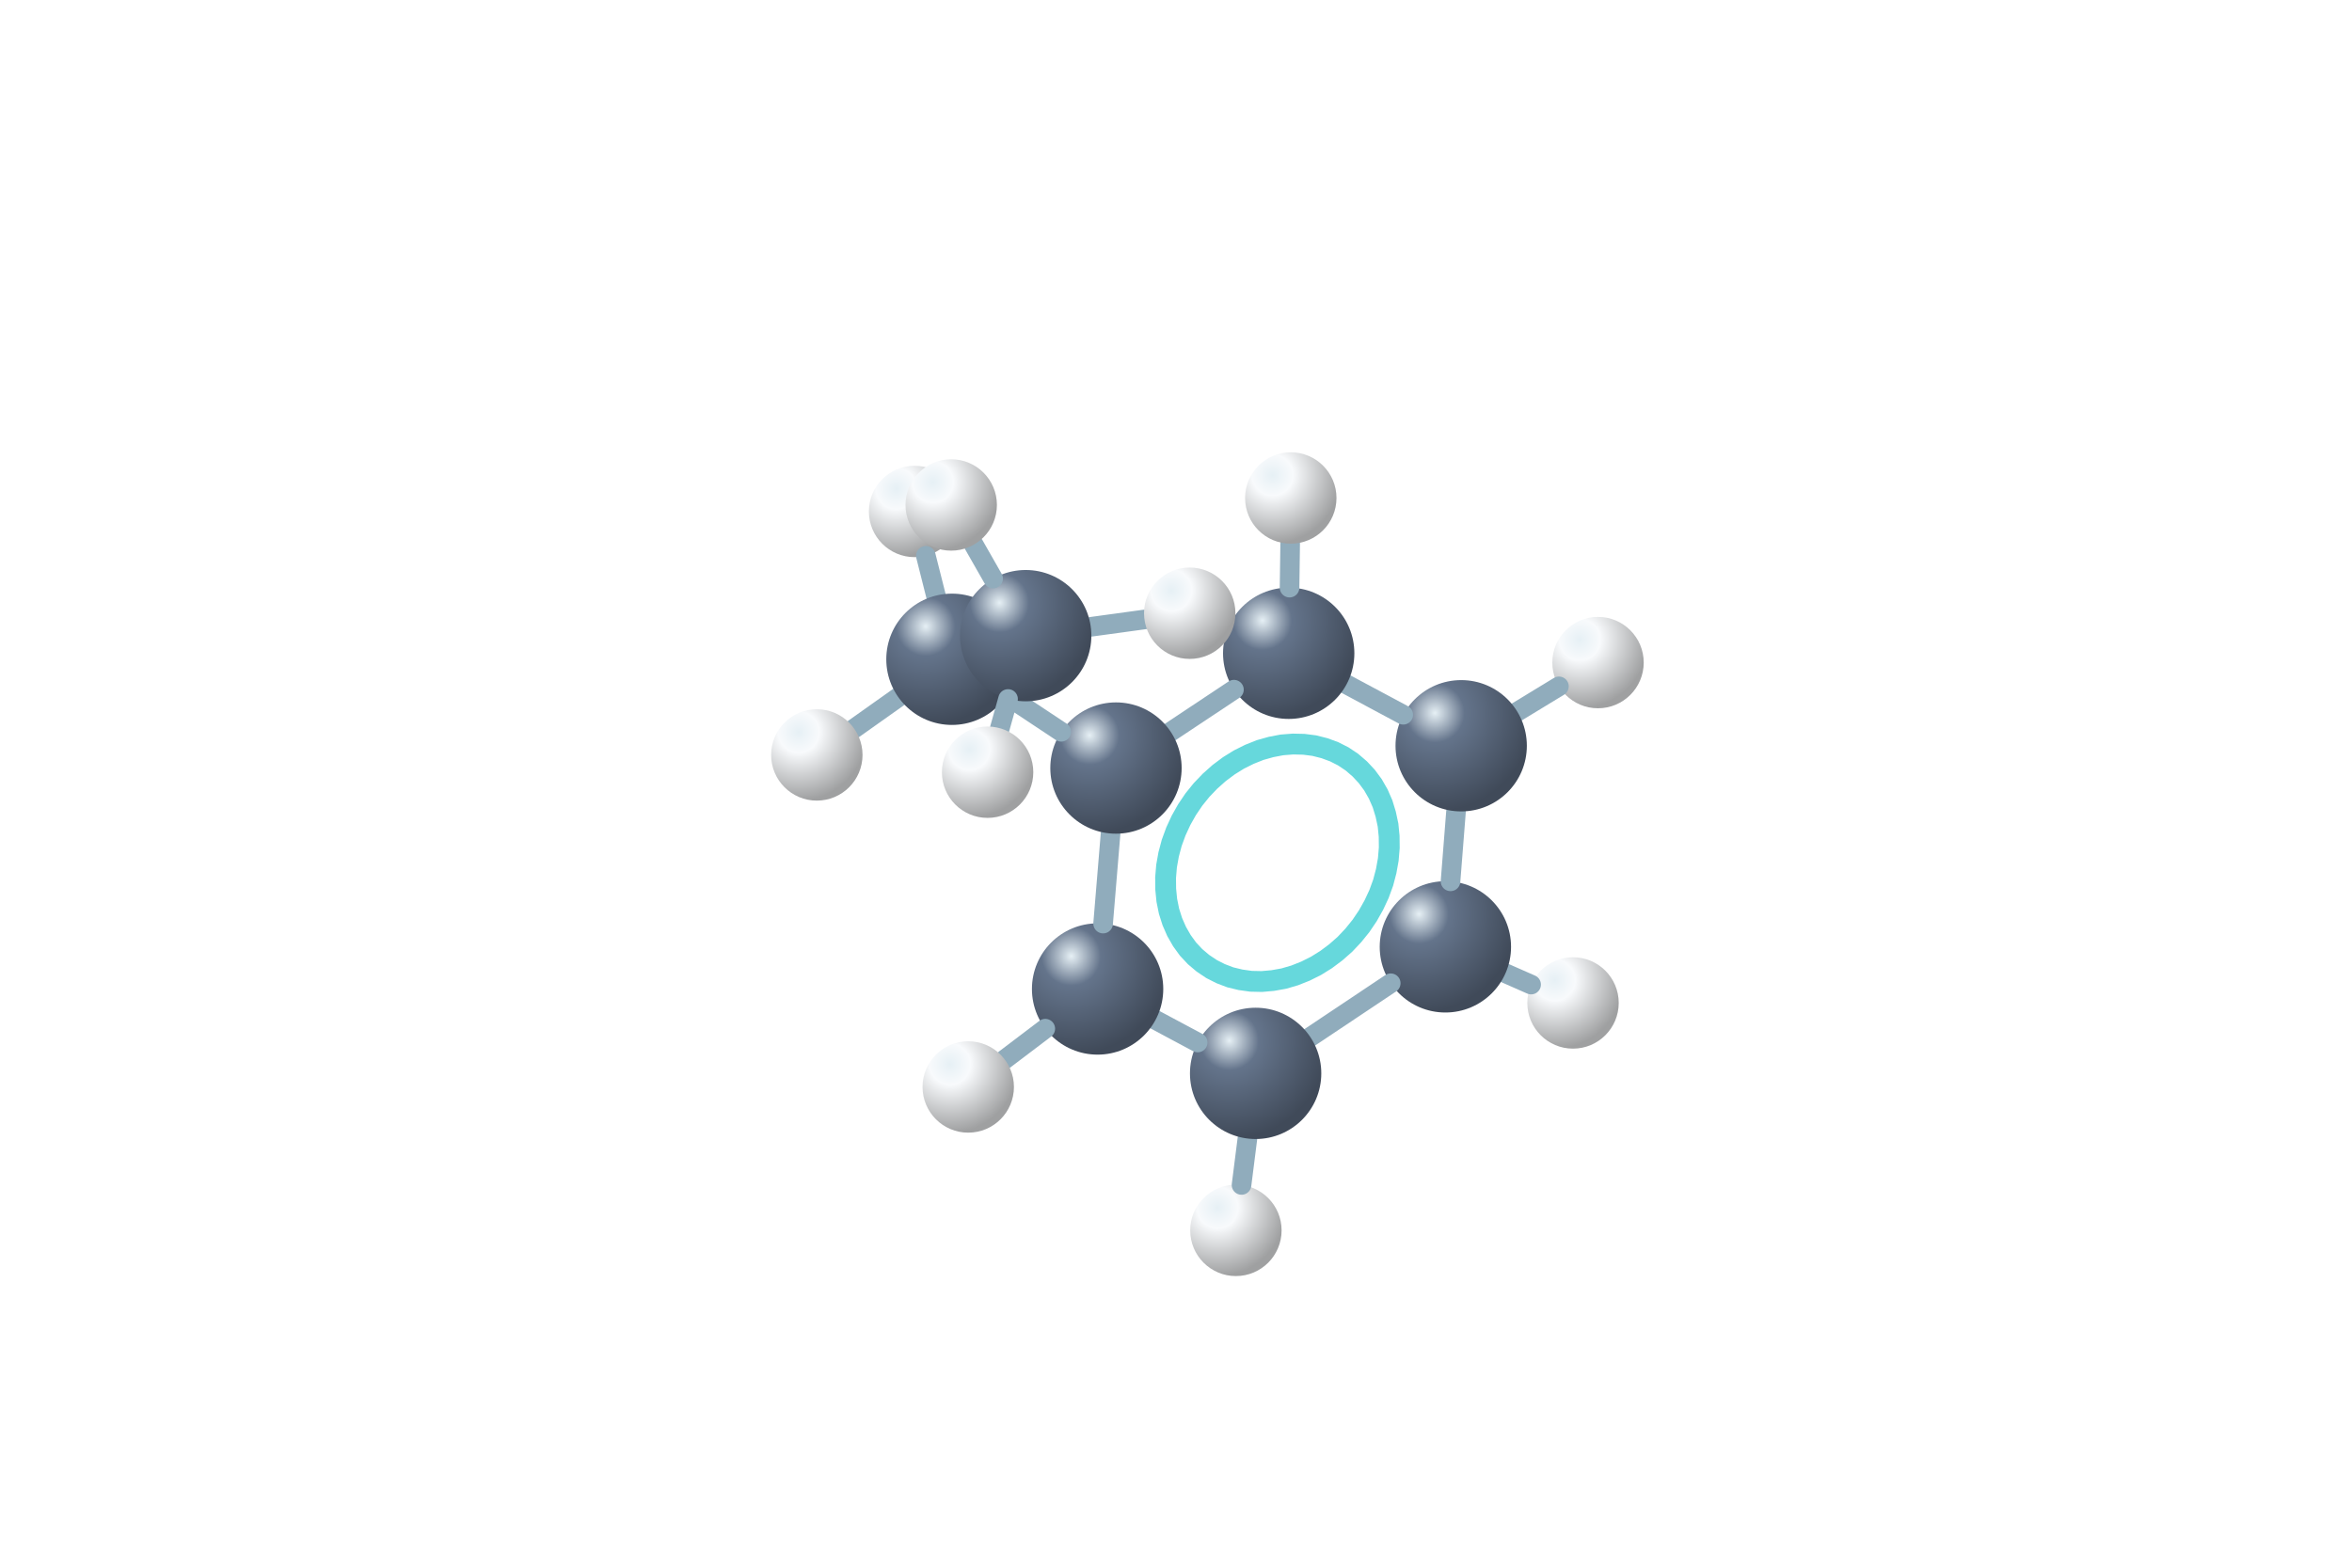
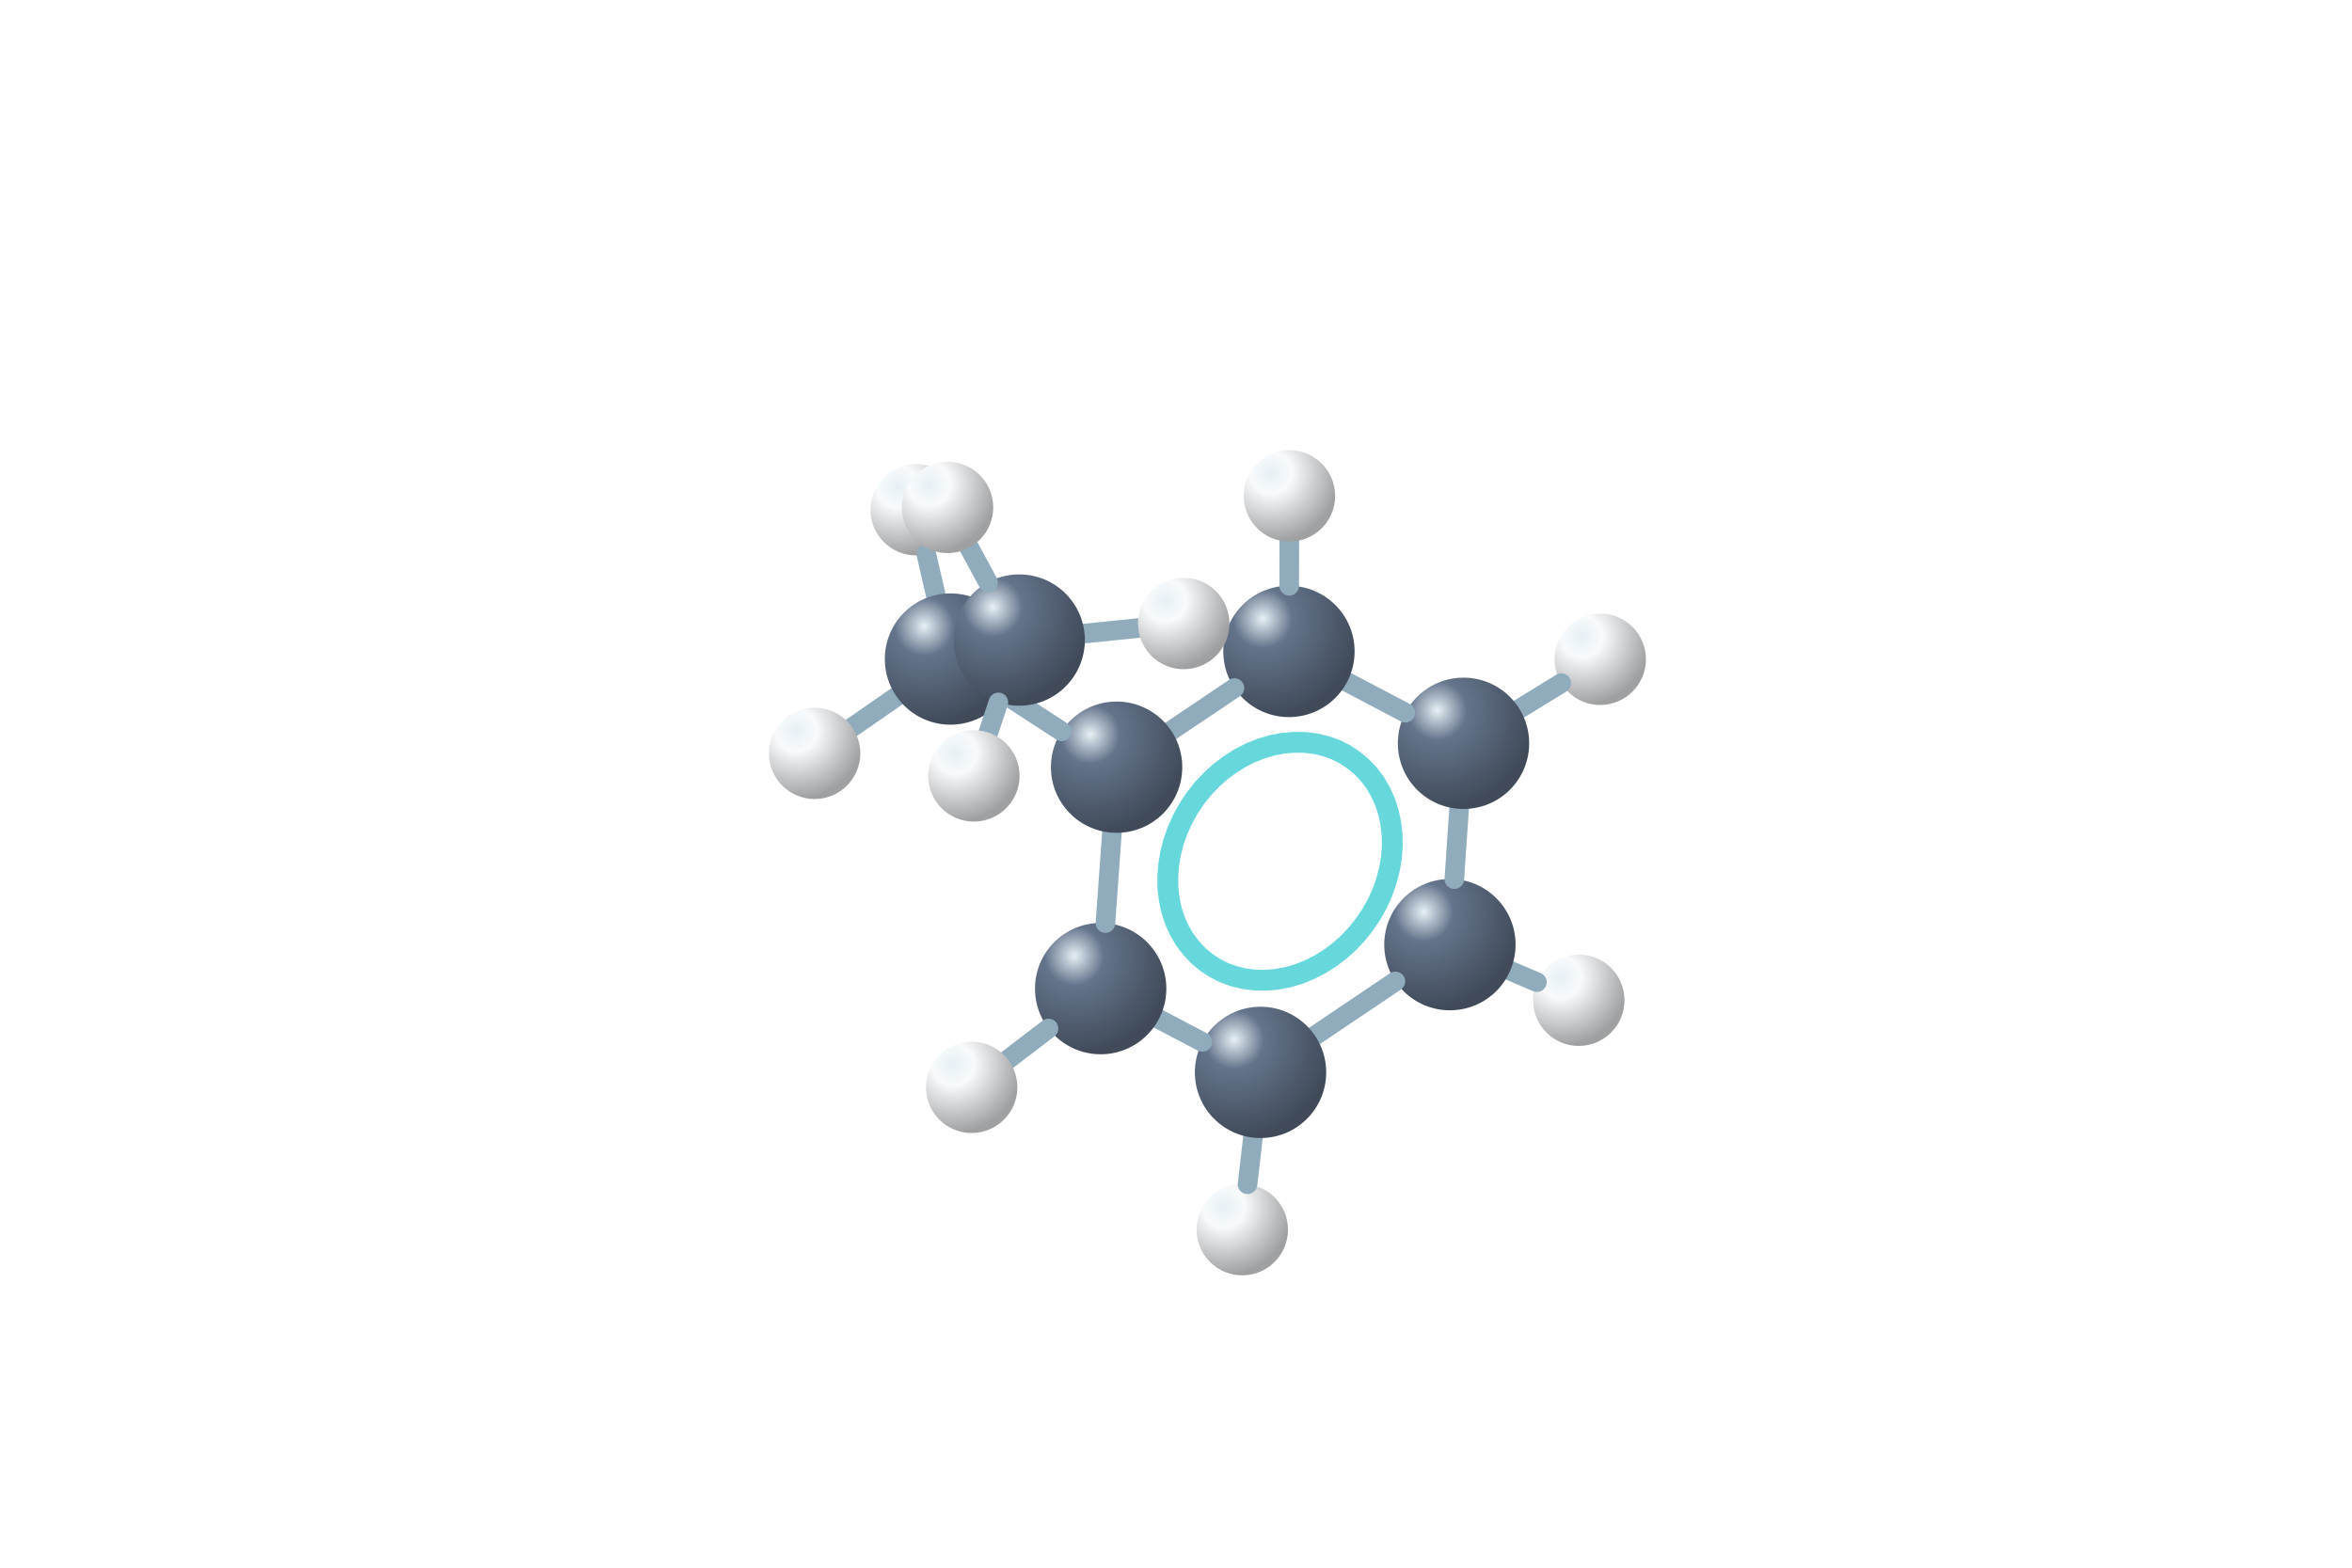
<svg xmlns="http://www.w3.org/2000/svg" viewBox="0 0 192 128">
  <defs>
    <radialGradient id="C" cx="30%" cy="25%" r="75%">
      <stop stop-color="#e6f0f5" />
      <stop offset=".3" stop-color="#64748b" />
      <stop offset="1" stop-color="#404a59" />
    </radialGradient>
    <radialGradient id="H" cx="30%" cy="25%" r="75%">
      <stop stop-color="#e6f0f5" />
      <stop offset=".3" stop-color="#f8fafc" />
      <stop offset="1" stop-color="#9fa0a1" />
    </radialGradient>
  </defs>
-   <circle cx="128.41" cy="81.89" r="3.73" fill="url(#H)" />
-   <path d="M122.9 79.47L124.99 80.39" stroke="#90acbc" stroke-width="1.6" stroke-linecap="round" />
-   <circle cx="117.99" cy="77.31" r="5.36" fill="url(#C)" />
-   <circle cx="100.89" cy="100.46" r="3.73" fill="url(#H)" />
-   <path d="M113.53 80.28L106.96 84.67" stroke="#90acbc" stroke-width="1.6" stroke-linecap="round" />
-   <path d="M101.83 92.96L101.35 96.75" stroke="#90acbc" stroke-width="1.6" stroke-linecap="round" />
-   <circle cx="130.45" cy="54.1" r="3.73" fill="url(#H)" />
-   <path d="M118.86 66.24L118.41 71.96" stroke="#90acbc" stroke-width="1.6" stroke-linecap="round" />
-   <path d="M123.86 58.11L127.26 56.04" stroke="#90acbc" stroke-width="1.6" stroke-linecap="round" />
-   <circle cx="102.5" cy="87.64" r="5.36" fill="url(#C)" />
-   <circle cx="119.28" cy="60.89" r="5.36" fill="url(#C)" />
-   <path d="M97.77 85.12L94.33 83.28" stroke="#90acbc" stroke-width="1.6" stroke-linecap="round" />
-   <path d="M96.9 66.11L96.41 66.98L95.99 67.89L95.65 68.82L95.4 69.76L95.23 70.71L95.15 71.66L95.16 72.6L95.25 73.51L95.43 74.4L95.7 75.25L96.05 76.05L96.48 76.8L96.98 77.49L97.56 78.11L98.2 78.65L98.9 79.12L99.65 79.5L100.44 79.8L101.27 80L102.13 80.12L103.01 80.14L103.9 80.06L104.8 79.9L105.69 79.64L106.57 79.29L107.43 78.86L108.25 78.35L109.04 77.76L109.78 77.11L110.47 76.38L111.1 75.6L111.66 74.77L112.15 73.9L112.57 73L112.91 72.07L113.16 71.12L113.33 70.17L113.41 69.22L113.4 68.28L113.31 67.37L113.12 66.48L112.86 65.63L112.51 64.83L112.08 64.08L111.57 63.39L111 62.78L110.36 62.23L109.66 61.76L108.91 61.38L108.12 61.09L107.29 60.88L106.43 60.77L105.55 60.75L104.65 60.82L103.76 60.99L102.87 61.24L101.99 61.59L101.13 62.02L100.31 62.53L99.52 63.12L98.78 63.78L98.09 64.5L97.46 65.28Z" fill="none" stroke="#66d8dc" stroke-width="1.7" />
-   <path d="M109.92 55.88L114.55 58.36" stroke="#90acbc" stroke-width="1.6" stroke-linecap="round" />
-   <circle cx="89.6" cy="80.75" r="5.36" fill="url(#C)" />
-   <path d="M85.33 83.99L82.02 86.5" stroke="#90acbc" stroke-width="1.6" stroke-linecap="round" />
-   <circle cx="105.2" cy="53.34" r="5.36" fill="url(#C)" />
-   <path d="M90.05 75.41L90.66 68.05" stroke="#90acbc" stroke-width="1.6" stroke-linecap="round" />
-   <circle cx="79.04" cy="88.75" r="3.73" fill="url(#H)" />
-   <path d="M95.57 59.74L100.73 56.31" stroke="#90acbc" stroke-width="1.6" stroke-linecap="round" />
-   <path d="M105.27 47.98L105.32 44.39" stroke="#90acbc" stroke-width="1.6" stroke-linecap="round" />
-   <circle cx="91.1" cy="62.71" r="5.36" fill="url(#C)" />
-   <circle cx="105.37" cy="40.66" r="3.73" fill="url(#H)" />
-   <path d="M86.63 59.75L82.18 56.8" stroke="#90acbc" stroke-width="1.6" stroke-linecap="round" />
-   <circle cx="74.66" cy="41.76" r="3.73" fill="url(#H)" />
-   <path d="M76.4 48.63L75.58 45.38" stroke="#90acbc" stroke-width="1.6" stroke-linecap="round" />
-   <path d="M73.33 56.93L69.72 59.49" stroke="#90acbc" stroke-width="1.6" stroke-linecap="round" />
-   <circle cx="66.68" cy="61.64" r="3.73" fill="url(#H)" />
-   <circle cx="77.71" cy="53.83" r="5.36" fill="url(#C)" />
-   <path d="M89.04 51.18L93.42 50.58" stroke="#90acbc" stroke-width="1.6" stroke-linecap="round" />
-   <circle cx="83.73" cy="51.9" r="5.36" fill="url(#C)" />
-   <circle cx="97.12" cy="50.07" r="3.73" fill="url(#H)" />
-   <path d="M81.07 47.24L79.49 44.47" stroke="#90acbc" stroke-width="1.6" stroke-linecap="round" />
-   <path d="M82.29 57.07L81.62 59.46" stroke="#90acbc" stroke-width="1.6" stroke-linecap="round" />
-   <circle cx="77.65" cy="41.23" r="3.73" fill="url(#H)" />
-   <circle cx="80.62" cy="63.05" r="3.73" fill="url(#H)" />
+   <circle cx="128.88" cy="81.67" r="3.73" fill="url(#H)" />
+   <path d="M123.28 79.26L125.46 80.19" stroke="#90acbc" stroke-width="1.6" stroke-linecap="round" />
+   <circle cx="118.36" cy="77.13" r="5.36" fill="url(#C)" />
+   <circle cx="101.41" cy="100.4" r="3.73" fill="url(#H)" />
+   <path d="M113.91 80.13L107.34 84.56" stroke="#90acbc" stroke-width="1.6" stroke-linecap="round" />
+   <path d="M102.28 92.89L101.84 96.69" stroke="#90acbc" stroke-width="1.6" stroke-linecap="round" />
+   <circle cx="130.63" cy="53.83" r="3.73" fill="url(#H)" />
+   <path d="M119.11 66.04L118.72 71.78" stroke="#90acbc" stroke-width="1.6" stroke-linecap="round" />
+   <path d="M124.03 57.88L127.45 55.78" stroke="#90acbc" stroke-width="1.6" stroke-linecap="round" />
+   <circle cx="102.9" cy="87.56" r="5.36" fill="url(#C)" />
+   <circle cx="119.47" cy="60.69" r="5.36" fill="url(#C)" />
+   <path d="M98.15 85.07L94.6 83.21" stroke="#90acbc" stroke-width="1.6" stroke-linecap="round" />
+   <path d="M97.02 66.02L96.54 66.89L96.13 67.8L95.8 68.73L95.56 69.68L95.4 70.64L95.33 71.59L95.34 72.52L95.45 73.44L95.64 74.33L95.92 75.18L96.28 75.98L96.72 76.73L97.24 77.41L97.82 78.03L98.47 78.57L99.18 79.04L99.93 79.42L100.73 79.71L101.57 79.91L102.44 80.02L103.32 80.04L104.22 79.96L105.12 79.79L106.01 79.53L106.89 79.18L107.75 78.74L108.57 78.23L109.36 77.63L110.1 76.97L110.78 76.24L111.4 75.46L111.96 74.63L112.45 73.75L112.86 72.84L113.18 71.91L113.43 70.96L113.59 70.01L113.66 69.06L113.64 68.12L113.53 67.2L113.34 66.31L113.06 65.46L112.7 64.66L112.26 63.91L111.75 63.23L111.16 62.61L110.51 62.07L109.81 61.6L109.05 61.22L108.25 60.93L107.41 60.73L106.54 60.62L105.66 60.61L104.76 60.68L103.86 60.85L102.97 61.11L102.09 61.46L101.23 61.9L100.41 62.42L99.62 63.01L98.89 63.67L98.2 64.4L97.58 65.18Z" fill="none" stroke="#66d8dc" stroke-width="1.7" />
+   <path d="M109.97 55.69L114.72 58.19" stroke="#90acbc" stroke-width="1.6" stroke-linecap="round" />
+   <circle cx="89.85" cy="80.72" r="5.36" fill="url(#C)" />
+   <path d="M85.59 83.98L82.28 86.51" stroke="#90acbc" stroke-width="1.6" stroke-linecap="round" />
+   <circle cx="105.22" cy="53.19" r="5.36" fill="url(#C)" />
+   <path d="M90.24 75.37L90.77 67.99" stroke="#90acbc" stroke-width="1.6" stroke-linecap="round" />
+   <circle cx="79.32" cy="88.78" r="3.73" fill="url(#H)" />
+   <path d="M95.61 59.65L100.77 56.18" stroke="#90acbc" stroke-width="1.6" stroke-linecap="round" />
+   <path d="M105.24 47.83L105.25 44.22" stroke="#90acbc" stroke-width="1.6" stroke-linecap="round" />
+   <circle cx="91.15" cy="62.64" r="5.36" fill="url(#C)" />
+   <circle cx="105.26" cy="40.49" r="3.73" fill="url(#H)" />
+   <path d="M86.66 59.71L82.09 56.74" stroke="#90acbc" stroke-width="1.6" stroke-linecap="round" />
+   <circle cx="74.79" cy="41.62" r="3.73" fill="url(#H)" />
+   <path d="M76.39 48.59L75.62 45.26" stroke="#90acbc" stroke-width="1.6" stroke-linecap="round" />
+   <path d="M73.19 56.87L69.56 59.39" stroke="#90acbc" stroke-width="1.6" stroke-linecap="round" />
+   <circle cx="66.5" cy="61.51" r="3.73" fill="url(#H)" />
+   <circle cx="77.59" cy="53.81" r="5.36" fill="url(#C)" />
+   <path d="M88.53 51.73L92.92 51.28" stroke="#90acbc" stroke-width="1.6" stroke-linecap="round" />
+   <circle cx="83.2" cy="52.26" r="5.36" fill="url(#C)" />
+   <circle cx="96.63" cy="50.91" r="3.73" fill="url(#H)" />
+   <path d="M80.65 47.54L79.12 44.71" stroke="#90acbc" stroke-width="1.6" stroke-linecap="round" />
+   <path d="M81.5 57.35L80.68 59.81" stroke="#90acbc" stroke-width="1.6" stroke-linecap="round" />
+   <circle cx="77.35" cy="41.43" r="3.73" fill="url(#H)" />
+   <circle cx="79.5" cy="63.35" r="3.73" fill="url(#H)" />
</svg>
